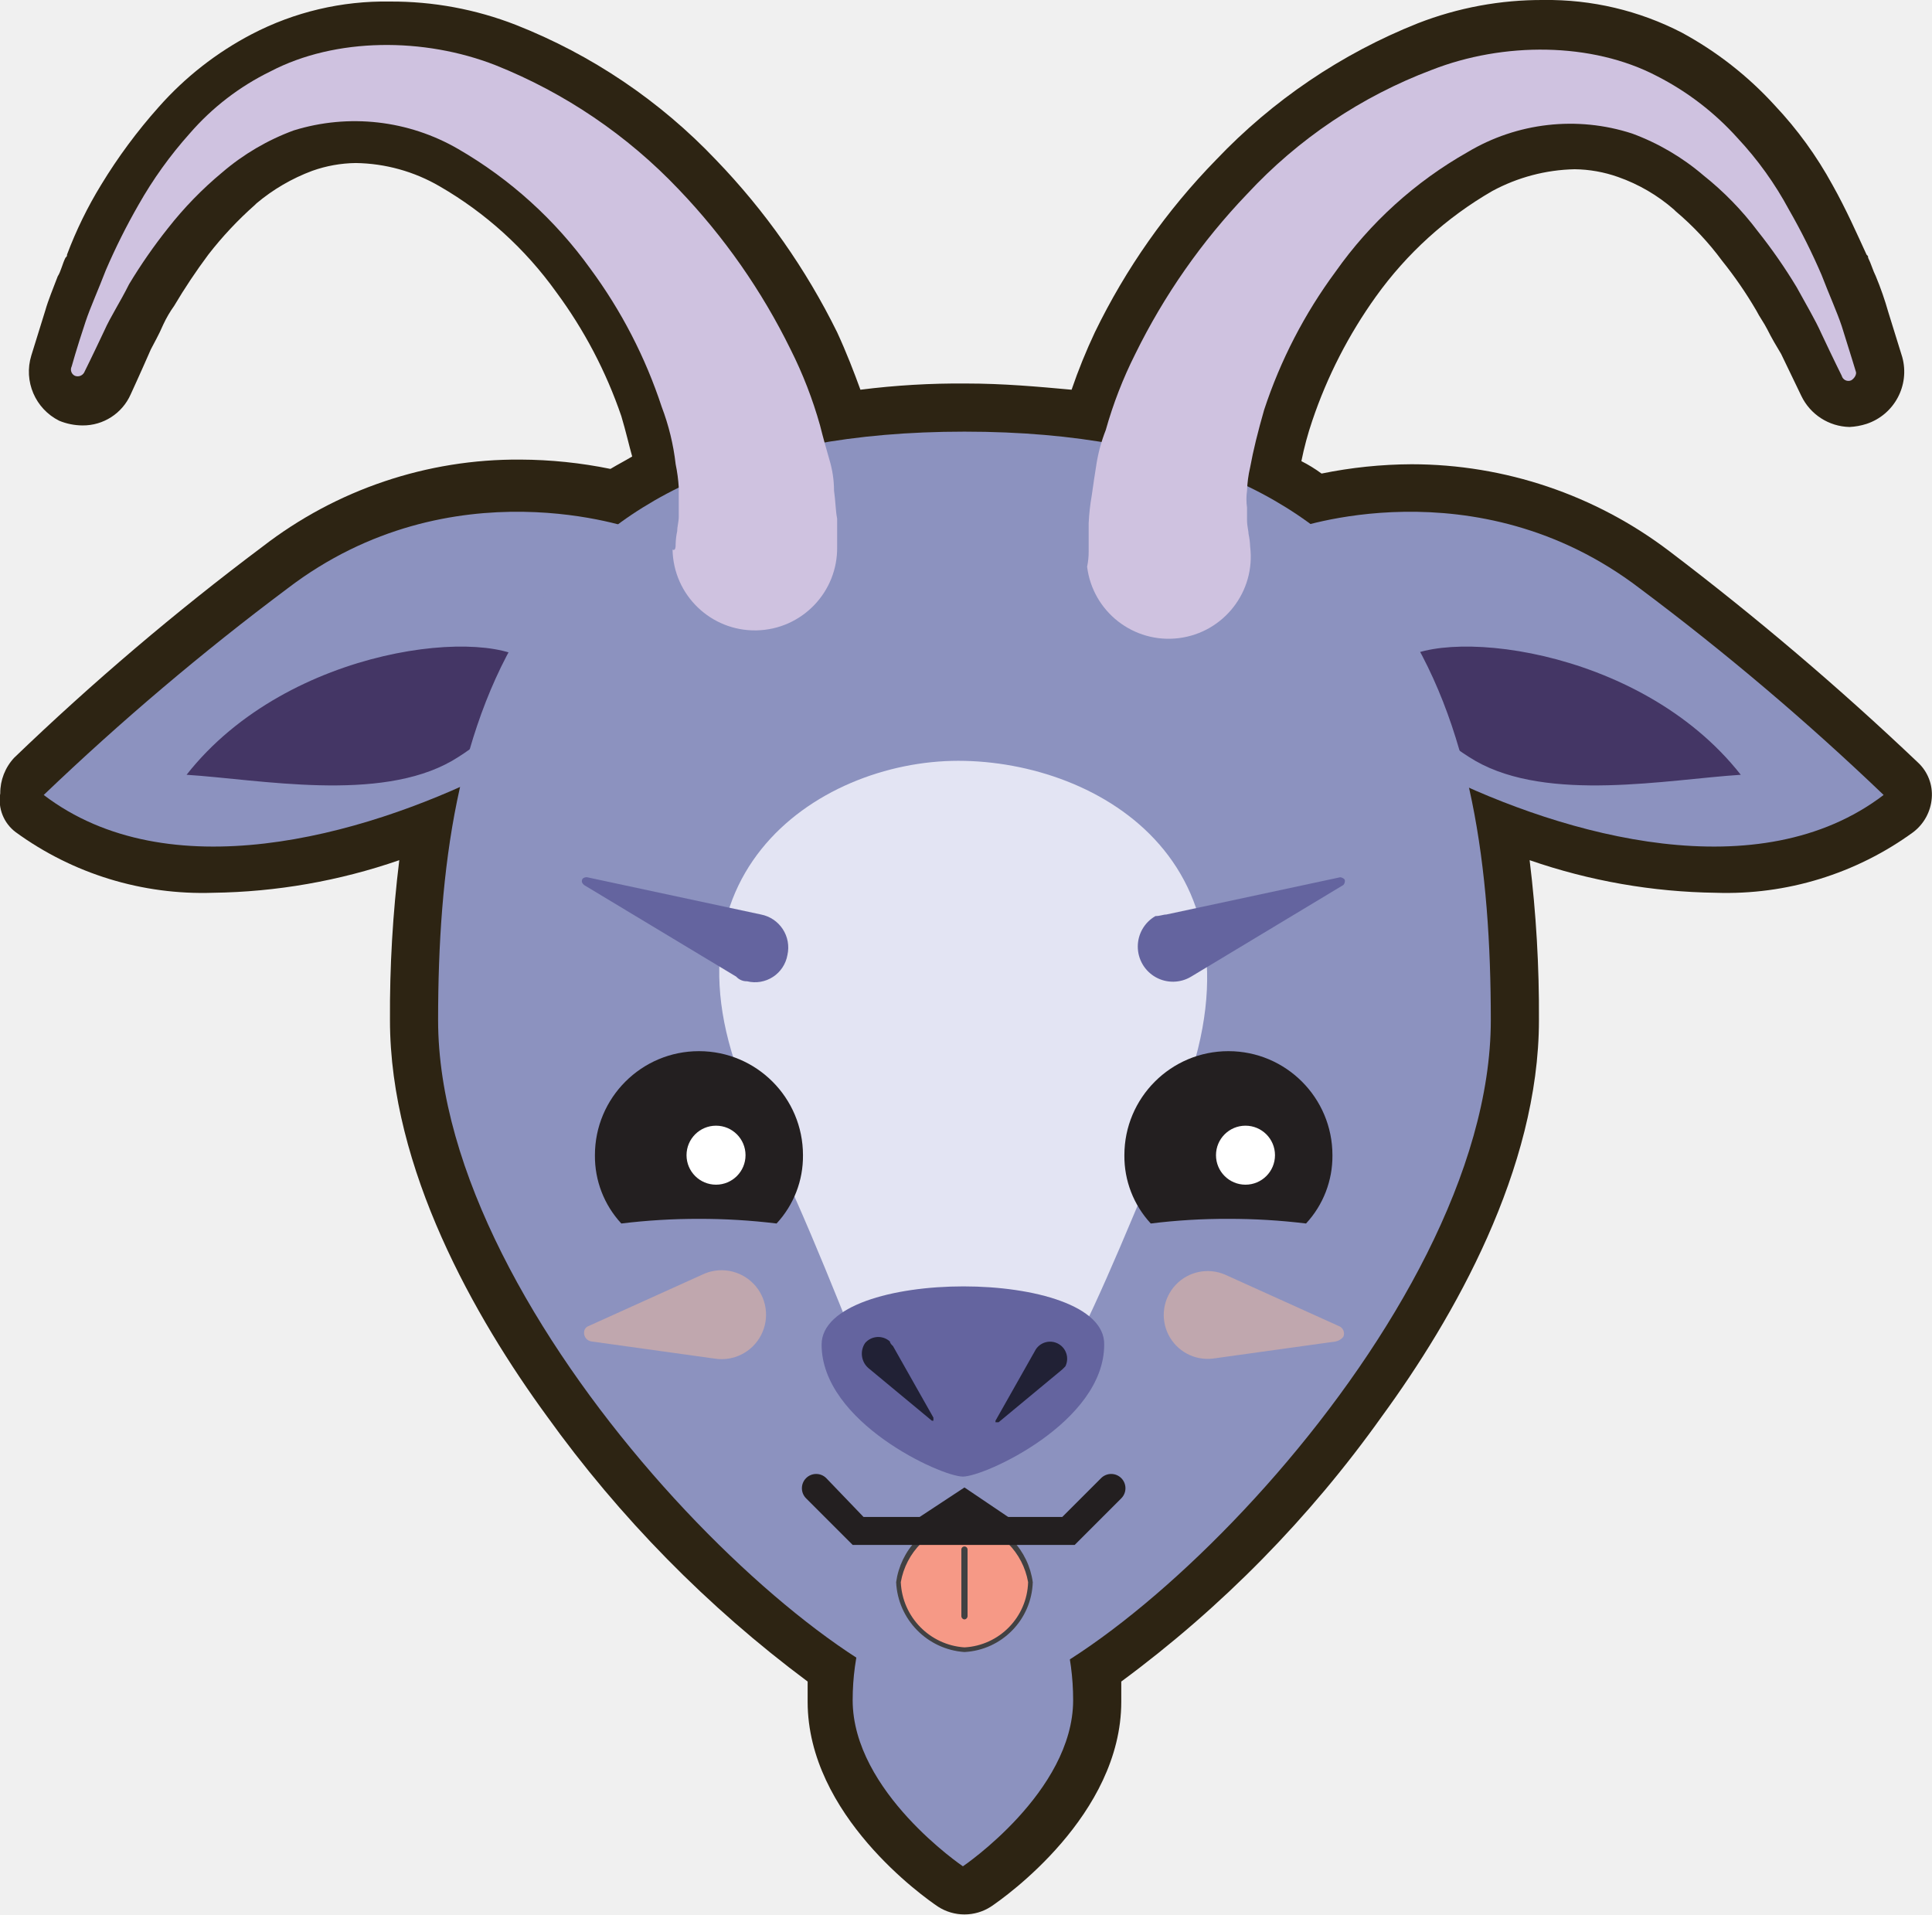
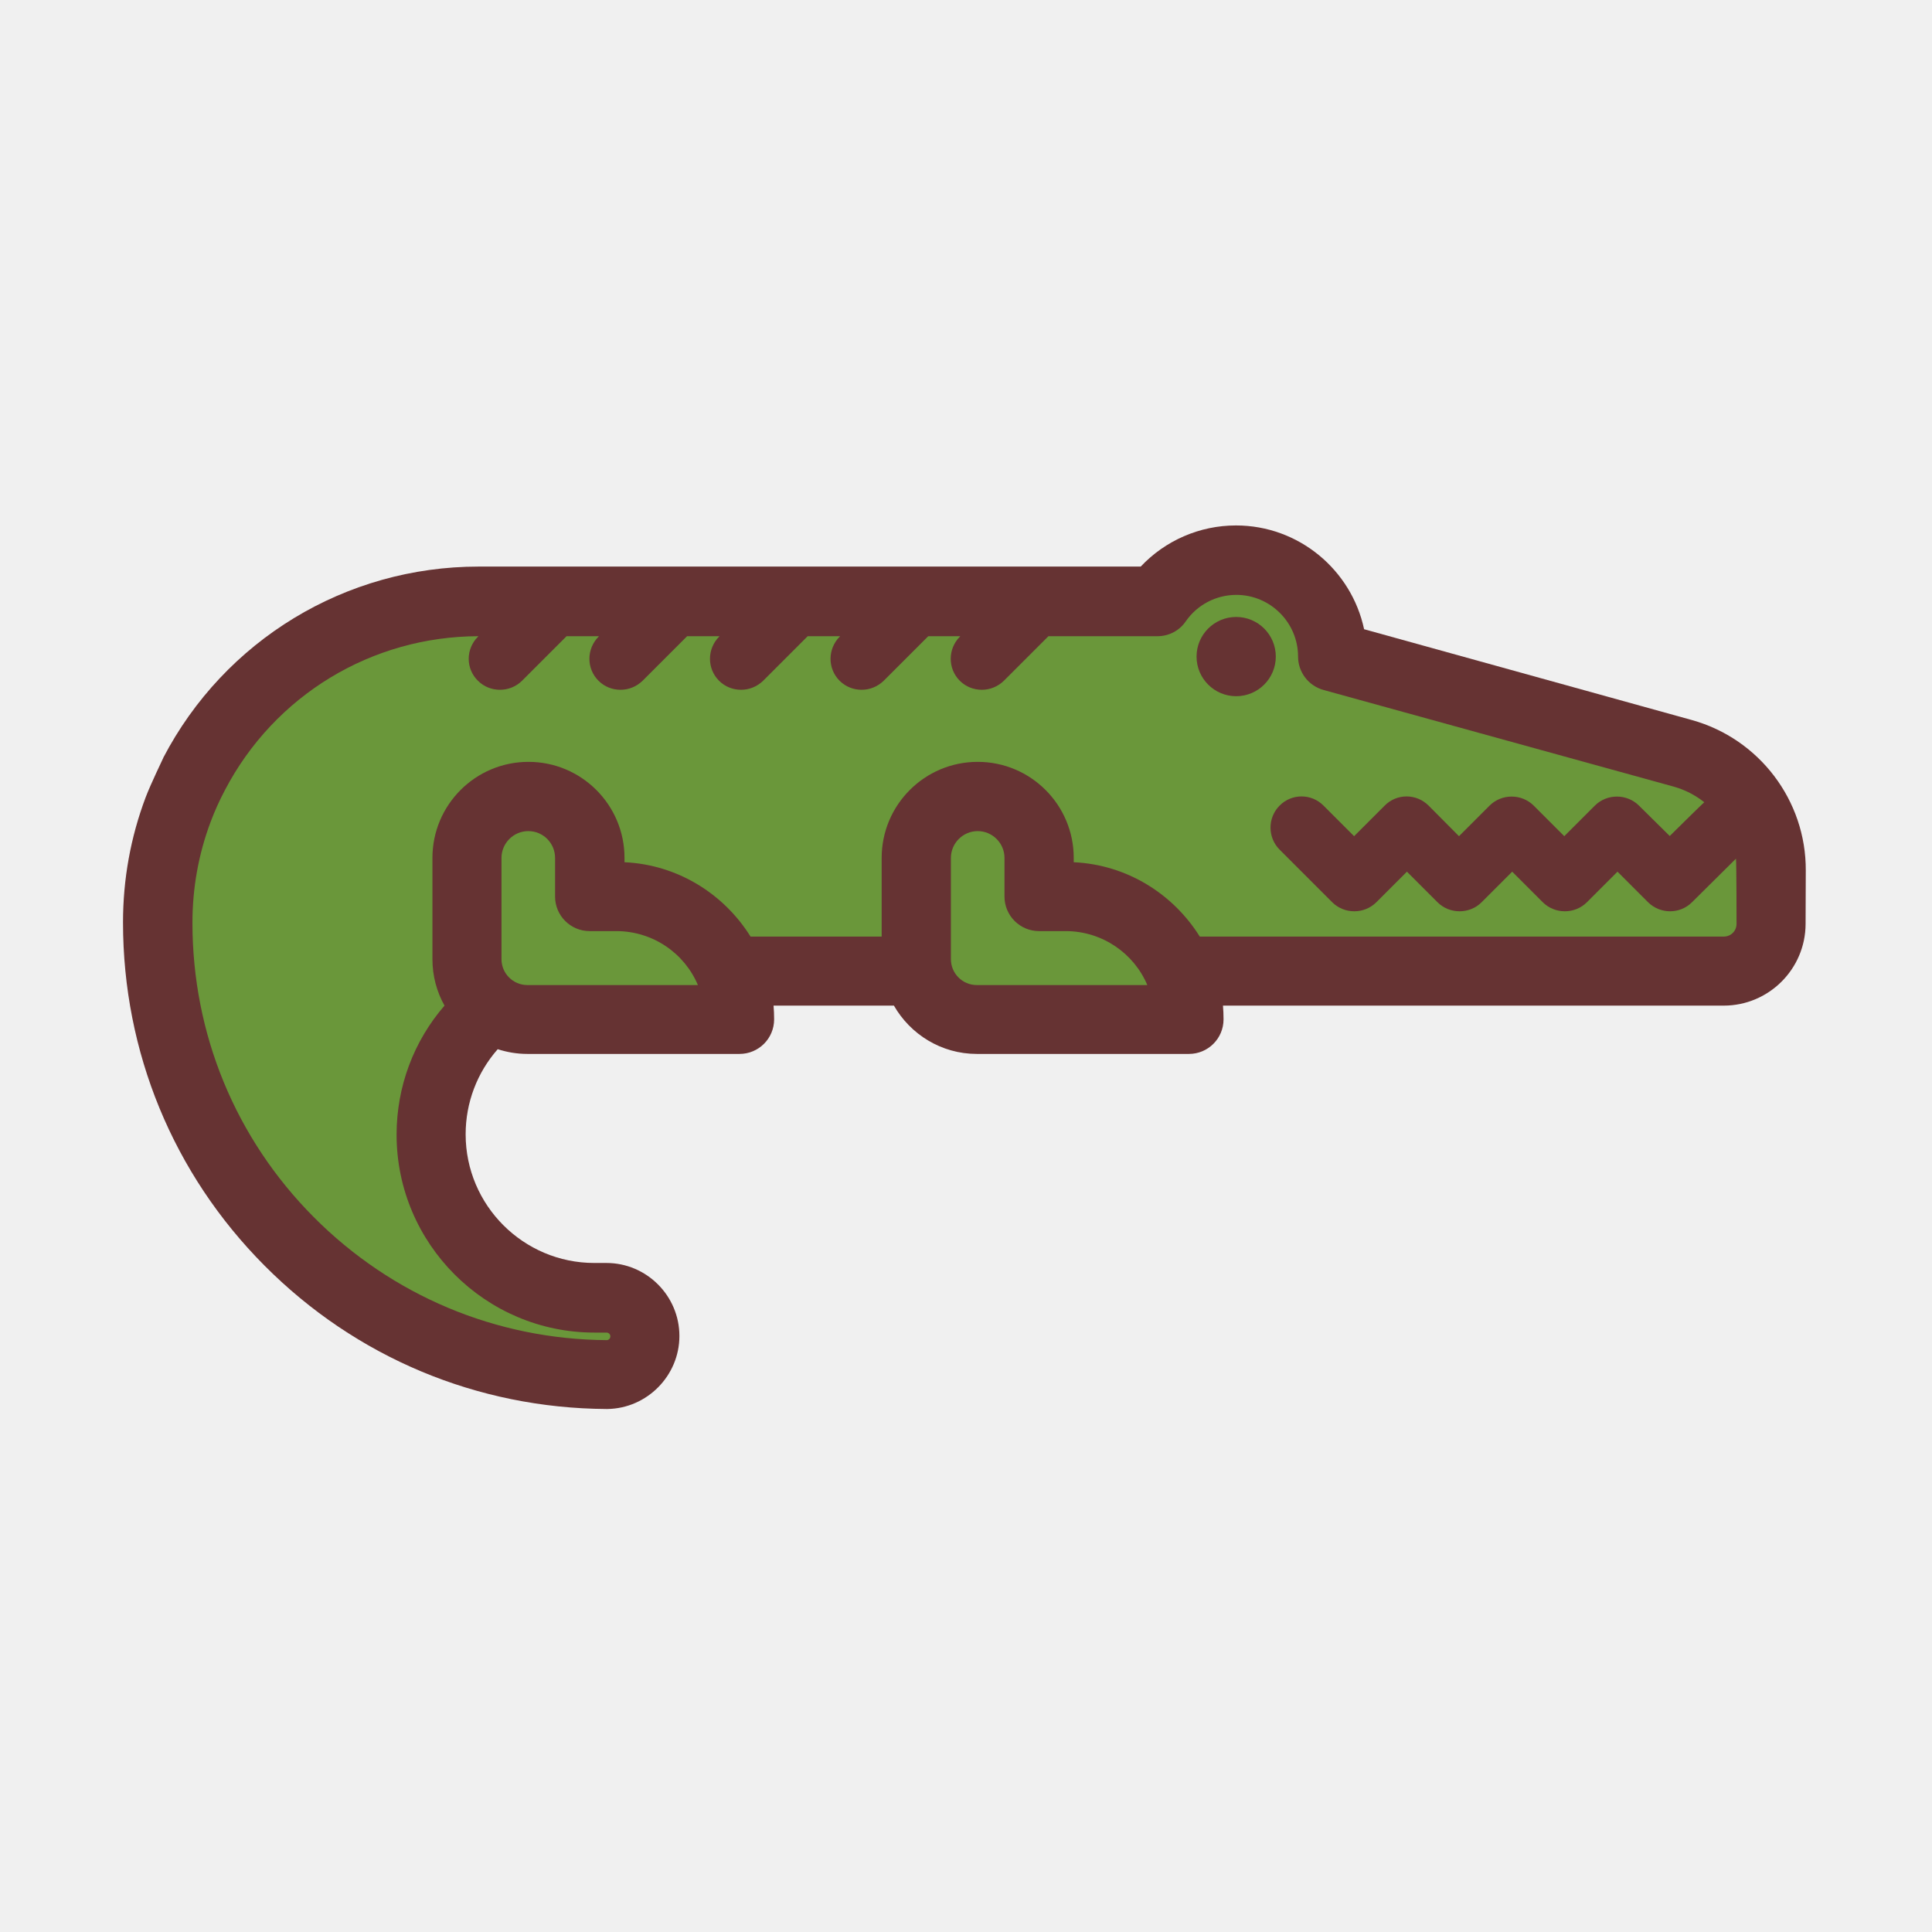
- <svg xmlns="http://www.w3.org/2000/svg" id="Layer_1" data-name="Layer 1" viewBox="0 0 124.431 123.3">
-   <g>
-     <path d="M1.016,53.6a20.428,20.428,0,0,0,12.7,3.9,38.185,38.185,0,0,0,12-2.1,80.523,80.523,0,0,0-.6,10.3c0,9.6,5.5,19.2,10.1,25.5a78.084,78.084,0,0,0,16.8,17.1v1.3c0,7.3,7.5,12.6,8.4,13.2a3.14,3.14,0,0,0,3.4,0c.9-.6,8.4-5.9,8.4-13.2v-1.3a75.94,75.94,0,0,0,16.8-17.1c4.6-6.3,10.1-15.9,10.1-25.5a80.523,80.523,0,0,0-.6-10.3,38.186,38.186,0,0,0,12,2.1,20.427,20.427,0,0,0,12.7-3.9,3.048,3.048,0,0,0,1.2-2.2,2.814,2.814,0,0,0-.9-2.3,189.953,189.953,0,0,0-16-13.6,27.452,27.452,0,0,0-16.6-5.6,29.552,29.552,0,0,0-5.8.6,9.129,9.129,0,0,0-1.3-.8,20.83,20.83,0,0,1,.7-2.6,30.415,30.415,0,0,1,4.1-8,23.973,23.973,0,0,1,7.5-6.8,11.663,11.663,0,0,1,5.3-1.4,8.676,8.676,0,0,1,2.8.5,11.029,11.029,0,0,1,3.6,2.1l.1.1a18.746,18.746,0,0,1,3,3.2,26.346,26.346,0,0,1,2.2,3.2c.2.4.5.8.7,1.2.3.6.6,1.1.9,1.6l1.3,2.7a3.529,3.529,0,0,0,3.1,2,4.253,4.253,0,0,0,1.1-.2,3.542,3.542,0,0,0,2.3-4.3l-.9-2.9a20.924,20.924,0,0,0-.8-2.3c-.2-.4-.3-.8-.5-1.2,0-.1,0-.1-.1-.2-.6-1.3-1.3-2.9-2.2-4.5a24.754,24.754,0,0,0-3.7-5.1,22.786,22.786,0,0,0-6-4.7,18.85,18.85,0,0,0-8.9-2.1,21.986,21.986,0,0,0-8.1,1.5,36.579,36.579,0,0,0-13,8.8,42.336,42.336,0,0,0-7.8,11.1,35.959,35.959,0,0,0-1.5,3.7c-2.2-.2-4.4-.4-6.8-.4a50.708,50.708,0,0,0-6.8.4c-.4-1.1-.9-2.4-1.5-3.7a44.041,44.041,0,0,0-7.8-11.1,35.917,35.917,0,0,0-12.9-8.7,21.986,21.986,0,0,0-8.1-1.5,18.568,18.568,0,0,0-8.9,2.1,20.9,20.9,0,0,0-6,4.7,34.141,34.141,0,0,0-3.7,5,26.265,26.265,0,0,0-2.2,4.5c0,.1,0,.1-.1.2-.2.4-.3.9-.5,1.2-.3.8-.6,1.5-.8,2.2l-.9,2.9a3.535,3.535,0,0,0,1.8,4.2,4.013,4.013,0,0,0,1.5.3,3.357,3.357,0,0,0,3.1-2s.6-1.3,1.3-2.9c.2-.4.5-.9.8-1.6a7.46,7.46,0,0,1,.7-1.2,37.7,37.7,0,0,1,2.2-3.3,23.435,23.435,0,0,1,3-3.2l.1-.1a12.209,12.209,0,0,1,3.6-2.1,8.676,8.676,0,0,1,2.8-.5,11.034,11.034,0,0,1,5.4,1.5,23.973,23.973,0,0,1,7.5,6.8,29.441,29.441,0,0,1,4.2,8c.3,1,.5,1.9.7,2.6-.5.3-.9.5-1.4.8a29.552,29.552,0,0,0-5.8-.6,26.824,26.824,0,0,0-16.6,5.6,171.53,171.53,0,0,0-16,13.6,3.337,3.337,0,0,0-.9,2.3A2.58,2.58,0,0,0,1.016,53.6Z" fill="#2d2413" />
-     <g>
-       <path d="M69.116,109.5c0,5.9-7.1,10.7-7.1,10.7s-7.1-4.8-7.1-10.7,3.2-10.7,7.1-10.7C66.016,98.8,69.116,103.6,69.116,109.5Z" fill="#8c92bf" />
-       <g>
-         <g>
-           <path d="M83.216,34.1s11.8-4.3,22.4,3.8a170.067,170.067,0,0,1,15.7,13.3c-8,6.1-20.4,2.7-28.7-1.4Z" fill="#8c92bf" />
-           <path d="M89.916,42.8s.5,3.5,5.1,6.2c4.7,2.7,12.4,1.2,17.1.9C105.516,41.5,92.316,40.3,89.916,42.8Z" fill="#443665" />
-         </g>
-         <g>
-           <path d="M40.916,34.1s-11.8-4.3-22.4,3.8a170.067,170.067,0,0,0-15.7,13.3c8,6.1,20.4,2.7,28.7-1.4Z" fill="#8c92bf" />
-           <path d="M34.216,42.8s-.5,3.5-5.1,6.2c-4.7,2.7-12.4,1.2-17.1.9C18.616,41.5,31.816,40.3,34.216,42.8Z" fill="#443665" />
-         </g>
-       </g>
-       <path d="M96.016,65.7c0,19.4-25.5,43.9-33.9,43.9s-33.9-24.5-33.9-43.9,4.9-37.9,33.9-37.9S96.016,46.3,96.016,65.7Z" fill="#8c92bf" />
-       <path d="M75.716,71.8c-5,11.8-8.9,22.7-14,22.7s-5.6-7.6-13-22.7c-7.4-15.2,3.9-22.8,13-22.8S82.516,55.8,75.716,71.8Z" fill="#e3e4f3" />
-       <g>
-         <path d="M70.116,35.5V33.7a14.055,14.055,0,0,1,.2-1.8c.1-.7.2-1.4.3-2a10.411,10.411,0,0,1,.6-2.2,27.366,27.366,0,0,1,1.9-4.9,41.068,41.068,0,0,1,7.2-10.3,31.265,31.265,0,0,1,11.9-8c4.6-1.8,10.3-1.8,14.5.4a17.941,17.941,0,0,1,5.2,4,21.96,21.96,0,0,1,3.3,4.6,41.008,41.008,0,0,1,2.1,4.2c.5,1.3,1,2.4,1.3,3.3.6,1.9.9,2.9.9,2.9.1.2-.1.5-.3.6a.446.446,0,0,1-.6-.3h0s-.5-1-1.3-2.7c-.4-.9-1-1.9-1.6-3a33.779,33.779,0,0,0-2.5-3.6,19.787,19.787,0,0,0-3.5-3.6,15.083,15.083,0,0,0-4.6-2.7,12.886,12.886,0,0,0-10.6,1.2,26.185,26.185,0,0,0-8.5,7.7,31.57,31.57,0,0,0-4.6,8.9c-.4,1.4-.7,2.6-.9,3.7a7.721,7.721,0,0,0-.2,1.5,3.886,3.886,0,0,0,0,1.1v.8c0,.4.1.7.1.9a4.532,4.532,0,0,1,.1.8,5.29,5.29,0,1,1-10.5,1.3A4.593,4.593,0,0,0,70.116,35.5Z" fill="#cfc2e0" />
-         <path d="M43.516,35a4.532,4.532,0,0,1,.1-.8c0-.3.1-.6.1-.9V31.4a10.4,10.4,0,0,0-.2-1.5,15.182,15.182,0,0,0-.9-3.7,31.589,31.589,0,0,0-4.6-8.9,27.352,27.352,0,0,0-8.5-7.7,13.278,13.278,0,0,0-10.6-1.2,15.081,15.081,0,0,0-4.6,2.7,23.614,23.614,0,0,0-3.5,3.6,33.778,33.778,0,0,0-2.5,3.6c-.6,1.2-1.2,2.1-1.6,3-.8,1.7-1.3,2.7-1.3,2.7h0a.481.481,0,0,1-.6.2.445.445,0,0,1-.2-.6s.3-1.1.9-2.9c.3-.9.8-2,1.3-3.3a41.008,41.008,0,0,1,2.1-4.2,26.334,26.334,0,0,1,3.3-4.6,16.372,16.372,0,0,1,5.2-4c4.2-2.2,9.9-2.2,14.5-.4a33.3,33.3,0,0,1,11.8,8,41.067,41.067,0,0,1,7.2,10.3,27.367,27.367,0,0,1,1.9,4.9c.2.8.4,1.5.6,2.2a6.931,6.931,0,0,1,.3,2c.1.7.1,1.3.2,1.8v1.8a5.3,5.3,0,1,1-10.6.2C43.516,35.5,43.516,35.2,43.516,35Z" fill="#cfc2e0" />
-       </g>
-       <g>
-         <path d="M75.116,58.9l11.2-2.4c.1,0,.3.1.3.2a.367.367,0,0,1-.1.3l-9.8,5.9a2.264,2.264,0,1,1-2.3-3.9C74.716,59,74.916,58.9,75.116,58.9Z" fill="#64649f" />
-         <path d="M47.416,62.9l-9.8-5.9c-.1-.1-.2-.2-.1-.4a.367.367,0,0,1,.3-.1l11.2,2.4a2.168,2.168,0,0,1,1.7,2.6,2.122,2.122,0,0,1-2.6,1.7A.908.908,0,0,1,47.416,62.9Z" fill="#64649f" />
-       </g>
-       <path d="M52.916,86.6c0,5,7.7,8.5,9.1,8.5s9.1-3.5,9.1-8.5C71.216,81.6,52.916,81.6,52.916,86.6Z" fill="#64649f" />
-       <g>
-         <path d="M68.416,88.2l-4.1,3.4h-.2v-.1l2.6-4.6a1.1,1.1,0,0,1,1.9,1.1Z" fill="#212135" />
-         <path d="M57.516,86.7l2.6,4.6v.2h-.1l-4.1-3.4a1.226,1.226,0,0,1-.2-1.6,1.116,1.116,0,0,1,1.6-.1C57.316,86.5,57.416,86.6,57.516,86.7Z" fill="#212135" />
-       </g>
-       <g>
-         <g>
-           <g>
-             <path d="M59.716,98.5c-.6.9-1.9,2.1-1.9,3.3a4.556,4.556,0,0,0,4.3,4.4,4.63,4.63,0,0,0,4.3-4.4c0-1.3-1.3-2.5-1.9-3.3Z" fill="#f69986" />
-             <path d="M62.116,106.4a4.734,4.734,0,0,1-4.4-4.5,4.887,4.887,0,0,1,1.3-2.7c.2-.3.4-.5.6-.8v-.1h5v.1a3.279,3.279,0,0,0,.6.8,4.887,4.887,0,0,1,1.3,2.7A4.654,4.654,0,0,1,62.116,106.4Zm-2.3-7.7c-.2.2-.3.5-.5.7a4.673,4.673,0,0,0-1.3,2.5,4.4,4.4,0,0,0,4.1,4.2,4.335,4.335,0,0,0,4.1-4.2,4.672,4.672,0,0,0-1.3-2.5c-.2-.3-.4-.5-.5-.7Z" fill="#414142" />
-           </g>
-           <path d="M62.116,104.3a.215.215,0,0,1-.2-.2V99.8a.2.2,0,1,1,.4,0v4.3A.215.215,0,0,1,62.116,104.3Z" fill="#414142" />
-         </g>
-         <g>
-           <path d="M69.216,99.5h-14.3l-3-3a.919.919,0,0,1,1.3-1.3l2.4,2.5h12.8l2.5-2.5a.919.919,0,0,1,1.3,1.3Z" fill="#231f20" />
-           <polygon points="58.016 98.5 62.116 95.8 66.116 98.5 58.016 98.5" fill="#231f20" />
-         </g>
-       </g>
-       <g>
-         <g>
-           <path d="M79.116,78.5a40.707,40.707,0,0,1,5,.3,6.374,6.374,0,0,0,1.7-4.4,6.7,6.7,0,1,0-13.4,0,6.374,6.374,0,0,0,1.7,4.4A39.535,39.535,0,0,1,79.116,78.5Z" fill="#231f20" />
-           <circle cx="80.216" cy="74.4" r="1.9" fill="#fff" />
-         </g>
-         <g>
-           <path d="M45.016,78.5a40.707,40.707,0,0,1,5,.3,6.374,6.374,0,0,0,1.7-4.4,6.7,6.7,0,1,0-13.4,0,6.374,6.374,0,0,0,1.7,4.4A40.707,40.707,0,0,1,45.016,78.5Z" fill="#231f20" />
-           <circle cx="46.116" cy="74.4" r="1.9" fill="#fff" />
-         </g>
-       </g>
-       <g opacity="0.7">
-         <path d="M37.916,85.4l7.3-3.3a2.864,2.864,0,1,1,.8,5.4l-7.9-1.1a.56.56,0,0,1-.5-.6A.446.446,0,0,1,37.916,85.4Z" fill="#d6afa7" />
-         <path d="M86.016,86.4l-7.9,1.1a2.829,2.829,0,1,1,.8-5.4l7.3,3.3a.517.517,0,0,1,.3.7A.851.851,0,0,1,86.016,86.4Z" fill="#d6afa7" />
-       </g>
-     </g>
-   </g>
+ <svg xmlns="http://www.w3.org/2000/svg" width="800px" height="800px" viewBox="0 0 1024 1024" class="icon" version="1.1">
+   <path d="M920.4 489.7s-0.1-32.6-0.3-34.6l-23.5 23c-6.5 6.4-16.9 6.4-23.3 0L857 462l-16.2 16.2c-3.1 3.1-7.3 4.8-11.7 4.8-4.4 0-8.6-1.7-11.7-4.8L801.3 462l-16.2 16.2c-3.1 3.1-7.3 4.8-11.7 4.8-4.4 0-8.6-1.7-11.7-4.8L745.5 462l-16.2 16.2c-3.1 3.1-7.3 4.8-11.7 4.8-4.4 0-8.6-1.7-11.7-4.8L678 450.3c-6.4-6.5-6.4-16.9 0-23.3 6.5-6.5 16.9-6.5 23.3 0l16.2 16.2 16.2-16.2c6.4-6.5 16.9-6.5 23.3 0l16.2 16.2 16.2-16.2c3.1-3.1 7.3-4.8 11.7-4.8 4.4 0 8.6 1.7 11.7 4.8l16.2 16.2 16.2-16.2c3.1-3.1 7.3-4.8 11.7-4.8 4.4 0 8.6 1.7 11.7 4.8l16.2 16.2s17.6-17.4 18.3-17.9c-4.7-3.7-10.2-6.6-16.3-8.3l-185.5-51.2c-8-2.2-13.5-9.4-13.5-17.7 0-18-14.7-32.7-32.7-32.7-10.7 0-20.7 5.2-26.8 14-3.4 4.9-9.1 7.9-15 7.9h-57.8L532 360.8c-3.2 3.2-7.4 4.8-11.7 4.8-4.2 0-8.5-1.6-11.7-4.8-6.4-6.4-6.4-16.9 0-23.3l0.3-0.3h-17.2l-23.6 23.6c-3.2 3.2-7.4 4.8-11.7 4.8-4.2 0-8.5-1.6-11.7-4.8-6.4-6.4-6.4-16.9 0-23.3l0.3-0.3h-17l-23.6 23.6c-3.2 3.2-7.4 4.8-11.7 4.8-4.2 0-8.5-1.6-11.7-4.8-6.4-6.4-6.4-16.9 0-23.3l0.3-0.3h-17.2l-23.6 23.6c-3.2 3.2-7.4 4.8-11.7 4.8-4.2 0-8.5-1.6-11.7-4.8-6.4-6.4-6.4-16.9 0-23.3l0.3-0.3h-17.2l-23.6 23.6c-3.2 3.2-7.4 4.8-11.7 4.8-4.2 0-8.4-1.6-11.7-4.8-6.5-6.4-6.5-16.9 0-23.3l0.3-0.3c-56.7 0.1-108.1 31.3-134.4 81.6-0.1 0.1-0.1 0.3-0.2 0.4-2.8 5.3-5.3 10.9-7.4 16.5-6.4 17-9.6 35-9.6 53.4 0 58.9 22.8 114.3 64.3 156 41.4 41.6 96.5 64.8 155.3 65.2 1.1-0.1 1.9-0.9 1.9-2s-0.9-2-2-2H315c-57.8 0-104.9-47.1-104.9-104.9 0-25.4 9.1-49.5 25.4-68.4-4.1-7.3-6.4-15.7-6.4-24.6v-53.7c0-28.1 22.8-50.9 50.9-50.9 28.1 0 50.9 22.8 50.9 50.9v2.3c28.2 1.4 52.8 16.8 66.8 39.4h69.5v-41.7c0-28.1 22.8-50.9 50.9-50.9 28.1 0 50.9 22.8 50.9 50.9v2.3c28.2 1.4 52.8 16.8 66.8 39.4h277.7c3.9 0 6.9-3 6.9-6.7z" fill="#6A973A" />
+   <path d="M896.6 381.6c35.8 9.9 60.7 42.7 60.5 79.8l-0.1 28.4c-0.1 23.8-19.5 43.2-43.4 43.2H648.2c0.2 2.4 0.3 4.8 0.3 7.3 0 10.1-8.2 18.3-18.3 18.3H517.7c-18.8 0-35.2-10.4-43.9-25.6H410c0.2 2.4 0.3 4.8 0.3 7.3 0 10.1-8.2 18.3-18.3 18.3H279.5c-5.5 0-10.7-0.9-15.7-2.5-10.9 12.4-17 28.3-17 45.1 0 37.6 30.6 68.2 68.2 68.2h6.4c21.3 0 38.7 17.4 38.7 38.7 0 21-17.1 38.4-38.2 38.7h-0.4c-68.6-0.4-133-27.4-181.3-76-48.4-48.6-75-113.2-75-181.9 0-22.8 4-45.1 12-66.3 2.6-6.9 9.2-20.5 9.2-20.6 0.1-0.1 0.1-0.2 0.1-0.3 32.6-62.5 96.7-101.4 167.2-101.4h350.9c13-13.8 31.2-21.8 50.5-21.8 33.3 0 61.2 23.6 67.9 55l173.6 48.1z" fill="#663333" />
+   <path d="M676.2 348c0-11.6-9.4-21-21-21s-21 9.4-21 21 9.4 21 21 21c11.6 0.1 21-9.3 21-21z" fill="#663333" />
+   <path d="M920.1 455.1c0.3 2 0.3 34.6 0.3 34.6 0 3.7-3 6.7-6.7 6.7H635.9c-14.1-22.6-38.6-38.1-66.8-39.4v-2.3c0-28.1-22.8-50.9-50.9-50.9-28.1 0-50.9 22.8-50.9 50.9v41.7h-69.5c-14.1-22.6-38.6-38.1-66.8-39.4v-2.3c0-28.1-22.8-50.9-50.9-50.9-28.1 0-50.9 22.8-50.9 50.9v53.7c0 8.9 2.3 17.3 6.4 24.6-16.3 18.8-25.4 42.9-25.4 68.4 0 57.8 47.1 104.9 104.9 104.9h6.4c1.1 0 2 0.9 2 2s-0.9 2-1.9 2c-58.7-0.4-113.9-23.6-155.3-65.2-41.5-41.7-64.3-97.1-64.3-156 0-18.4 3.2-36.3 9.6-53.4 2.1-5.6 4.6-11.2 7.4-16.5 0.1-0.1 0.1-0.3 0.2-0.4 26.3-50.3 77.8-81.5 134.4-81.6l-0.3 0.3c-6.5 6.5-6.5 16.9 0 23.3 3.2 3.2 7.4 4.8 11.7 4.8 4.2 0 8.5-1.6 11.7-4.8l23.6-23.6h17.2l-0.3 0.3c-6.4 6.5-6.4 16.9 0 23.3 3.2 3.2 7.4 4.8 11.7 4.8 4.2 0 8.4-1.6 11.7-4.8l23.6-23.6h17.2l-0.3 0.3c-6.4 6.5-6.4 16.9 0 23.3 3.2 3.2 7.4 4.8 11.7 4.8 4.2 0 8.4-1.6 11.7-4.8l23.6-23.6h17.2l-0.3 0.3c-6.4 6.5-6.4 16.9 0 23.3 3.2 3.2 7.4 4.8 11.7 4.8 4.2 0 8.4-1.6 11.7-4.8l23.6-23.6h17l-0.3 0.3c-6.4 6.5-6.4 16.9 0 23.3 3.2 3.2 7.4 4.8 11.7 4.8 4.2 0 8.4-1.6 11.7-4.8l23.6-23.6h57.8c6 0 11.6-2.9 15-7.9 6.1-8.8 16.1-14 26.8-14 18 0 32.7 14.7 32.7 32.7 0 8.2 5.5 15.5 13.5 17.7L887 416.9c6.1 1.7 11.5 4.5 16.3 8.3-0.7 0.5-18.3 17.9-18.3 17.9L868.7 427c-3.1-3.1-7.3-4.8-11.7-4.8-4.4 0-8.6 1.7-11.7 4.8l-16.2 16.2-16.2-16.2c-3.1-3.1-7.3-4.8-11.7-4.8-4.4 0-8.6 1.7-11.7 4.8l-16.2 16.2-16.1-16.2c-6.5-6.5-16.9-6.5-23.3 0l-16.2 16.2-16.2-16.2c-6.4-6.5-16.9-6.5-23.3 0-6.4 6.4-6.4 16.9 0 23.3l27.9 27.9c3.1 3.1 7.3 4.8 11.7 4.8 4.4 0 8.6-1.7 11.7-4.8l16.2-16.2 16.2 16.2c3.1 3.1 7.3 4.8 11.7 4.8 4.4 0 8.6-1.7 11.7-4.8l16.2-16.2 16.2 16.2c3.1 3.1 7.3 4.8 11.7 4.8 4.4 0 8.6-1.7 11.7-4.8l16.2-16.2 16.2 16.2c6.5 6.4 16.9 6.4 23.3 0l23.3-23.1z" fill="#6A973A" />
+   <path d="M655.2 327c11.6 0 21 9.4 21 21s-9.4 21-21 21-21-9.4-21-21 9.4-21 21-21z" fill="#663333" />
+   <path d="M608.1 522.1h-90.4c-7.6 0-13.7-6.2-13.7-13.7v-53.7c0-7.8 6.4-14.2 14.2-14.2s14.2 6.4 14.2 14.2v20.5c0 10.1 8.2 18.3 18.3 18.3H565c19.3 0.1 36 11.8 43.1 28.6zM369.9 522.1h-90.4c-7.6 0-13.7-6.2-13.7-13.7v-53.7c0-7.8 6.4-14.2 14.2-14.2 7.9 0 14.2 6.4 14.2 14.2v20.5c0 10.1 8.2 18.3 18.3 18.3h14.3c19.4 0.1 36 11.8 43.1 28.6z" fill="#6A973A" />
</svg>
